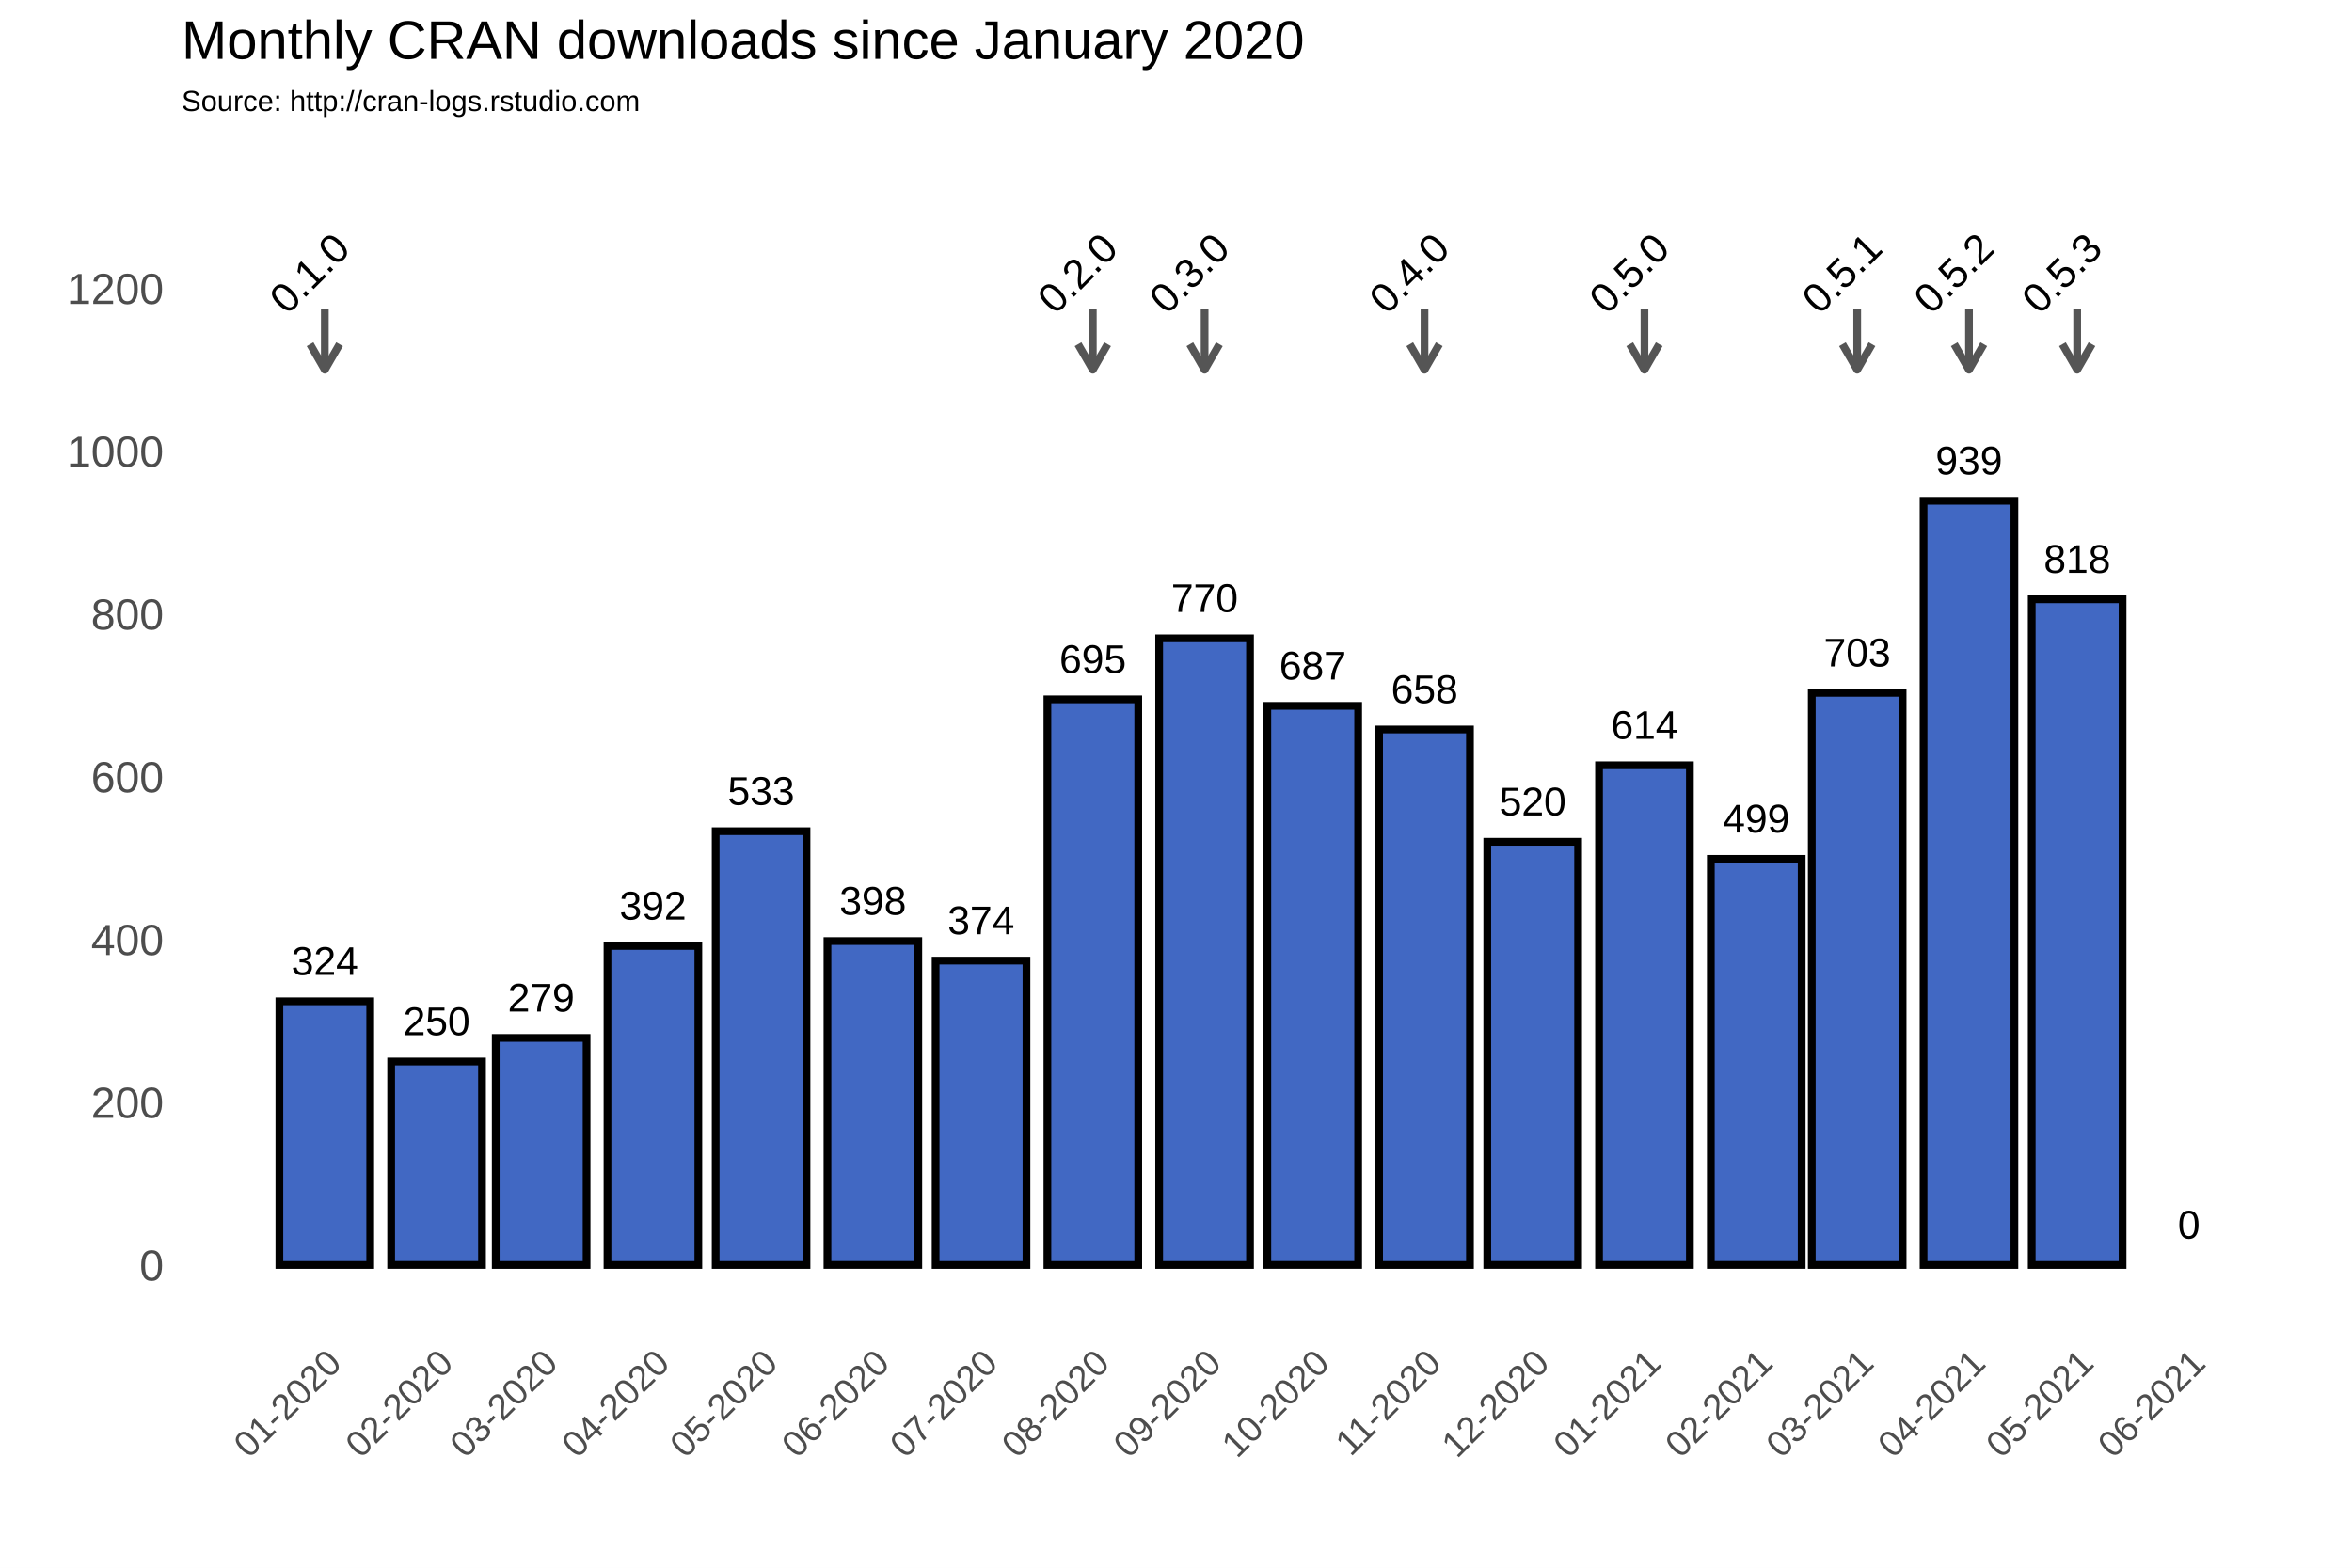
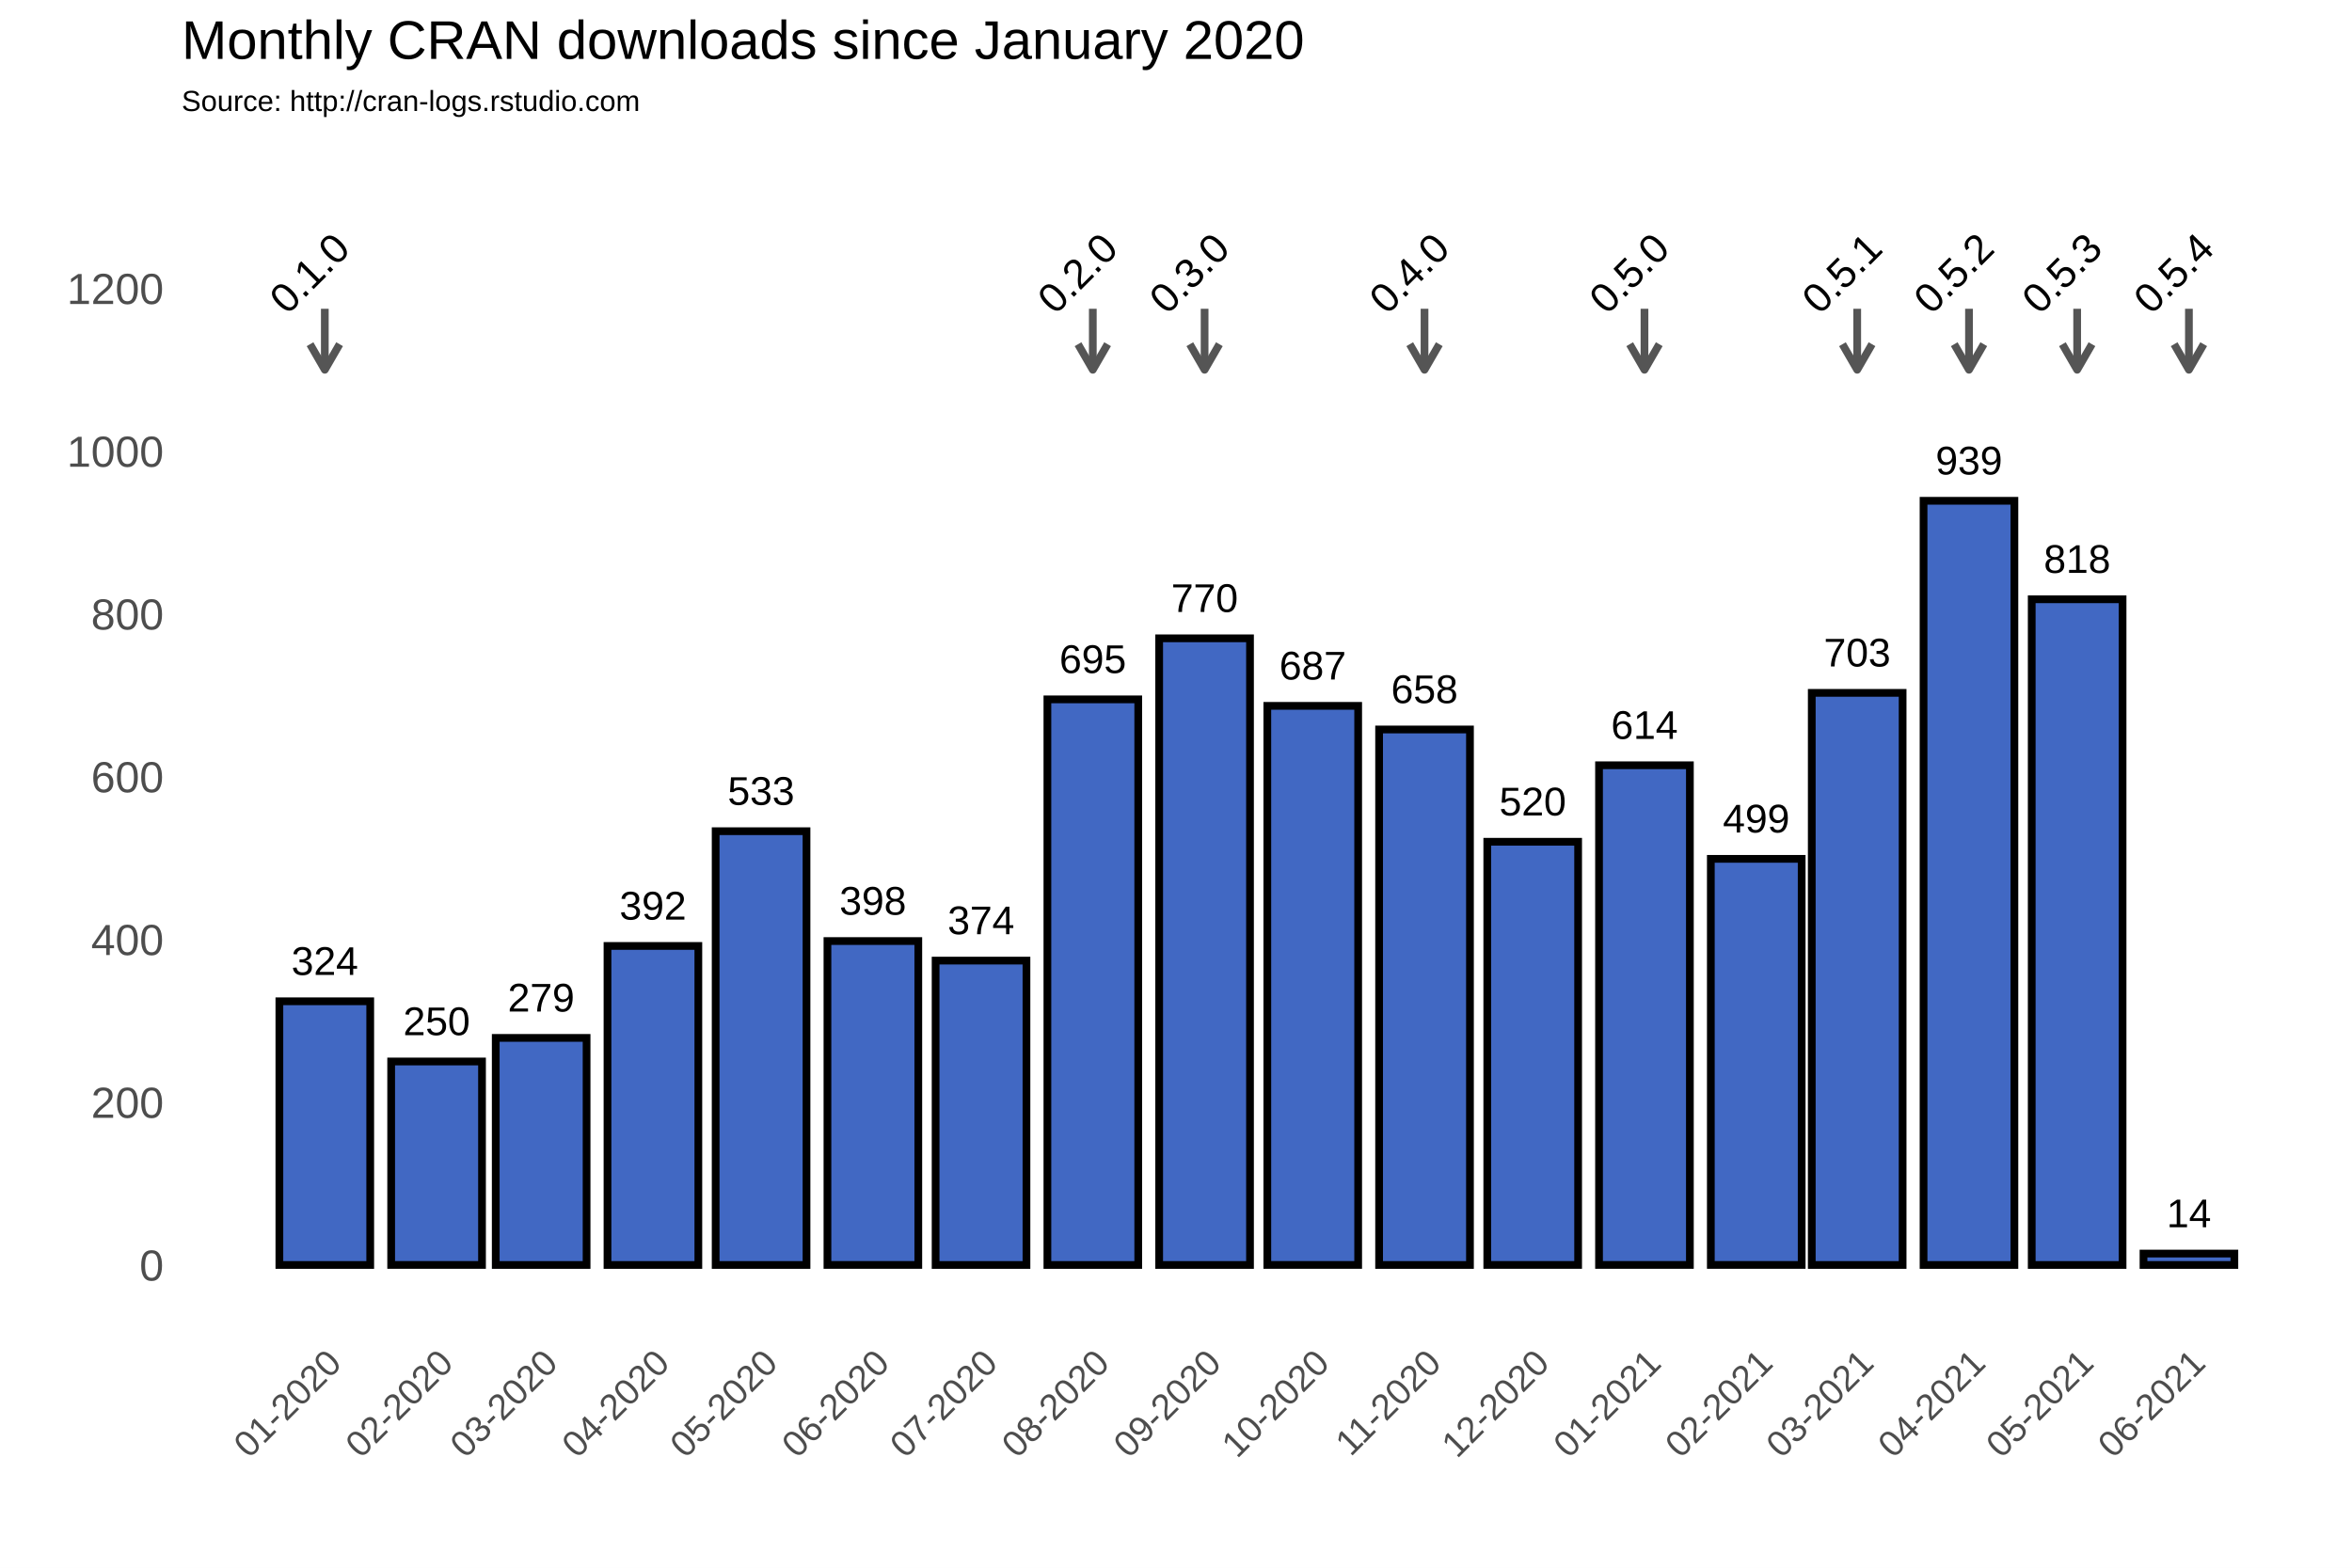
<svg xmlns="http://www.w3.org/2000/svg" class="svglite" width="648.00pt" height="432.00pt" viewBox="0 0 648.00 432.00">
  <defs>
    <style type="text/css">
    .svglite line, .svglite polyline, .svglite polygon, .svglite path, .svglite rect, .svglite circle {
      fill: none;
      stroke: #000000;
      stroke-linecap: round;
      stroke-linejoin: round;
      stroke-miterlimit: 10.00;
    }
  </style>
  </defs>
  <rect width="100%" height="100%" style="stroke: none; fill: #FFFFFF;" />
  <defs>
    <clipPath id="cpMC4wMHw2NDguMDB8MC4wMHw0MzIuMDA=">
      <rect x="0.00" y="0.00" width="648.00" height="432.00" />
    </clipPath>
  </defs>
  <g clip-path="url(#cpMC4wMHw2NDguMDB8MC4wMHw0MzIuMDA=)">
    <rect x="0.00" y="0.00" width="648.00" height="432.00" style="stroke-width: 1.07; stroke: #FFFFFF; fill: #FFFFFF;" />
  </g>
  <defs>
    <clipPath id="cpNTAuMDR8NjQyLjUyfDM3Ljc2fDM2My4zOA==">
      <rect x="50.04" y="37.76" width="592.48" height="325.62" />
    </clipPath>
  </defs>
  <g clip-path="url(#cpNTAuMDR8NjQyLjUyfDM3Ljc2fDM2My4zOA==)">
    <rect x="50.04" y="37.76" width="592.48" height="325.62" style="stroke-width: 1.07; stroke: none;" />
    <polyline points="50.04,326.15 642.52,326.15 " style="stroke-width: 0.53; stroke: #FFFFFF; stroke-linecap: butt;" />
    <polyline points="50.04,281.30 642.52,281.30 " style="stroke-width: 0.53; stroke: #FFFFFF; stroke-linecap: butt;" />
    <polyline points="50.04,236.45 642.52,236.45 " style="stroke-width: 0.53; stroke: #FFFFFF; stroke-linecap: butt;" />
    <polyline points="50.04,191.60 642.52,191.60 " style="stroke-width: 0.53; stroke: #FFFFFF; stroke-linecap: butt;" />
    <polyline points="50.04,146.75 642.52,146.75 " style="stroke-width: 0.53; stroke: #FFFFFF; stroke-linecap: butt;" />
    <polyline points="50.04,101.90 642.52,101.90 " style="stroke-width: 0.53; stroke: #FFFFFF; stroke-linecap: butt;" />
    <polyline points="50.04,57.04 642.52,57.04 " style="stroke-width: 0.53; stroke: #FFFFFF; stroke-linecap: butt;" />
    <polyline points="58.70,363.38 58.70,37.76 " style="stroke-width: 0.53; stroke: #FFFFFF; stroke-linecap: butt;" />
    <polyline points="74.09,363.38 74.09,37.76 " style="stroke-width: 0.53; stroke: #FFFFFF; stroke-linecap: butt;" />
    <polyline points="104.89,363.38 104.89,37.76 " style="stroke-width: 0.53; stroke: #FFFFFF; stroke-linecap: butt;" />
    <polyline points="134.69,363.38 134.69,37.76 " style="stroke-width: 0.53; stroke: #FFFFFF; stroke-linecap: butt;" />
    <polyline points="164.49,363.38 164.49,37.76 " style="stroke-width: 0.53; stroke: #FFFFFF; stroke-linecap: butt;" />
    <polyline points="194.79,363.38 194.79,37.76 " style="stroke-width: 0.53; stroke: #FFFFFF; stroke-linecap: butt;" />
    <polyline points="225.09,363.38 225.09,37.76 " style="stroke-width: 0.53; stroke: #FFFFFF; stroke-linecap: butt;" />
    <polyline points="255.39,363.38 255.39,37.76 " style="stroke-width: 0.53; stroke: #FFFFFF; stroke-linecap: butt;" />
    <polyline points="285.69,363.38 285.69,37.76 " style="stroke-width: 0.53; stroke: #FFFFFF; stroke-linecap: butt;" />
    <polyline points="316.48,363.38 316.48,37.76 " style="stroke-width: 0.53; stroke: #FFFFFF; stroke-linecap: butt;" />
    <polyline points="346.78,363.38 346.78,37.76 " style="stroke-width: 0.53; stroke: #FFFFFF; stroke-linecap: butt;" />
    <polyline points="377.08,363.38 377.08,37.76 " style="stroke-width: 0.53; stroke: #FFFFFF; stroke-linecap: butt;" />
    <polyline points="407.38,363.38 407.38,37.76 " style="stroke-width: 0.53; stroke: #FFFFFF; stroke-linecap: butt;" />
    <polyline points="437.67,363.38 437.67,37.76 " style="stroke-width: 0.53; stroke: #FFFFFF; stroke-linecap: butt;" />
    <polyline points="468.47,363.38 468.47,37.76 " style="stroke-width: 0.53; stroke: #FFFFFF; stroke-linecap: butt;" />
    <polyline points="497.77,363.38 497.77,37.76 " style="stroke-width: 0.53; stroke: #FFFFFF; stroke-linecap: butt;" />
    <polyline points="527.08,363.38 527.08,37.76 " style="stroke-width: 0.53; stroke: #FFFFFF; stroke-linecap: butt;" />
    <polyline points="557.38,363.38 557.38,37.76 " style="stroke-width: 0.53; stroke: #FFFFFF; stroke-linecap: butt;" />
    <polyline points="587.68,363.38 587.68,37.76 " style="stroke-width: 0.53; stroke: #FFFFFF; stroke-linecap: butt;" />
    <polyline points="618.47,363.38 618.47,37.76 " style="stroke-width: 0.53; stroke: #FFFFFF; stroke-linecap: butt;" />
    <polyline points="633.87,363.38 633.87,37.76 " style="stroke-width: 0.53; stroke: #FFFFFF; stroke-linecap: butt;" />
    <polyline points="50.04,348.58 642.52,348.58 " style="stroke-width: 1.07; stroke: #FFFFFF; stroke-linecap: butt;" />
    <polyline points="50.04,303.73 642.52,303.73 " style="stroke-width: 1.07; stroke: #FFFFFF; stroke-linecap: butt;" />
    <polyline points="50.04,258.88 642.52,258.88 " style="stroke-width: 1.07; stroke: #FFFFFF; stroke-linecap: butt;" />
    <polyline points="50.04,214.02 642.52,214.02 " style="stroke-width: 1.07; stroke: #FFFFFF; stroke-linecap: butt;" />
    <polyline points="50.04,169.17 642.52,169.17 " style="stroke-width: 1.07; stroke: #FFFFFF; stroke-linecap: butt;" />
    <polyline points="50.04,124.32 642.52,124.32 " style="stroke-width: 1.07; stroke: #FFFFFF; stroke-linecap: butt;" />
    <polyline points="50.04,79.47 642.52,79.47 " style="stroke-width: 1.07; stroke: #FFFFFF; stroke-linecap: butt;" />
    <polyline points="89.49,363.38 89.49,37.76 " style="stroke-width: 1.07; stroke: #FFFFFF; stroke-linecap: butt;" />
    <polyline points="120.29,363.38 120.29,37.76 " style="stroke-width: 1.07; stroke: #FFFFFF; stroke-linecap: butt;" />
    <polyline points="149.09,363.38 149.09,37.76 " style="stroke-width: 1.07; stroke: #FFFFFF; stroke-linecap: butt;" />
    <polyline points="179.89,363.38 179.89,37.76 " style="stroke-width: 1.07; stroke: #FFFFFF; stroke-linecap: butt;" />
    <polyline points="209.69,363.38 209.69,37.76 " style="stroke-width: 1.07; stroke: #FFFFFF; stroke-linecap: butt;" />
    <polyline points="240.49,363.38 240.49,37.76 " style="stroke-width: 1.07; stroke: #FFFFFF; stroke-linecap: butt;" />
    <polyline points="270.29,363.38 270.29,37.76 " style="stroke-width: 1.07; stroke: #FFFFFF; stroke-linecap: butt;" />
    <polyline points="301.08,363.38 301.08,37.76 " style="stroke-width: 1.07; stroke: #FFFFFF; stroke-linecap: butt;" />
    <polyline points="331.88,363.38 331.88,37.76 " style="stroke-width: 1.07; stroke: #FFFFFF; stroke-linecap: butt;" />
    <polyline points="361.68,363.38 361.68,37.76 " style="stroke-width: 1.07; stroke: #FFFFFF; stroke-linecap: butt;" />
    <polyline points="392.47,363.38 392.47,37.76 " style="stroke-width: 1.07; stroke: #FFFFFF; stroke-linecap: butt;" />
    <polyline points="422.28,363.38 422.28,37.76 " style="stroke-width: 1.07; stroke: #FFFFFF; stroke-linecap: butt;" />
    <polyline points="453.07,363.38 453.07,37.76 " style="stroke-width: 1.07; stroke: #FFFFFF; stroke-linecap: butt;" />
    <polyline points="483.87,363.38 483.87,37.76 " style="stroke-width: 1.07; stroke: #FFFFFF; stroke-linecap: butt;" />
    <polyline points="511.68,363.38 511.68,37.76 " style="stroke-width: 1.07; stroke: #FFFFFF; stroke-linecap: butt;" />
    <polyline points="542.48,363.38 542.48,37.76 " style="stroke-width: 1.07; stroke: #FFFFFF; stroke-linecap: butt;" />
    <polyline points="572.28,363.38 572.28,37.76 " style="stroke-width: 1.07; stroke: #FFFFFF; stroke-linecap: butt;" />
    <polyline points="603.07,363.38 603.07,37.76 " style="stroke-width: 1.07; stroke: #FFFFFF; stroke-linecap: butt;" />
    <rect x="76.97" y="275.92" width="25.03" height="72.66" style="stroke-width: 2.13; stroke-linecap: square; stroke-linejoin: miter; fill: #4168C3;" />
    <rect x="107.77" y="292.51" width="25.03" height="56.06" style="stroke-width: 2.13; stroke-linecap: square; stroke-linejoin: miter; fill: #4168C3;" />
    <rect x="136.58" y="286.01" width="25.03" height="62.57" style="stroke-width: 2.13; stroke-linecap: square; stroke-linejoin: miter; fill: #4168C3;" />
    <rect x="167.37" y="260.67" width="25.03" height="87.91" style="stroke-width: 2.13; stroke-linecap: square; stroke-linejoin: miter; fill: #4168C3;" />
    <rect x="197.17" y="229.05" width="25.03" height="119.53" style="stroke-width: 2.13; stroke-linecap: square; stroke-linejoin: miter; fill: #4168C3;" />
    <rect x="227.97" y="259.32" width="25.03" height="89.25" style="stroke-width: 2.13; stroke-linecap: square; stroke-linejoin: miter; fill: #4168C3;" />
    <rect x="257.77" y="264.71" width="25.03" height="83.87" style="stroke-width: 2.13; stroke-linecap: square; stroke-linejoin: miter; fill: #4168C3;" />
    <rect x="288.57" y="192.72" width="25.03" height="155.86" style="stroke-width: 2.13; stroke-linecap: square; stroke-linejoin: miter; fill: #4168C3;" />
    <rect x="319.36" y="175.90" width="25.03" height="172.68" style="stroke-width: 2.13; stroke-linecap: square; stroke-linejoin: miter; fill: #4168C3;" />
    <rect x="349.16" y="194.51" width="25.03" height="154.06" style="stroke-width: 2.13; stroke-linecap: square; stroke-linejoin: miter; fill: #4168C3;" />
    <rect x="379.96" y="201.02" width="25.03" height="147.56" style="stroke-width: 2.13; stroke-linecap: square; stroke-linejoin: miter; fill: #4168C3;" />
    <rect x="409.76" y="231.96" width="25.03" height="116.61" style="stroke-width: 2.13; stroke-linecap: square; stroke-linejoin: miter; fill: #4168C3;" />
    <rect x="440.55" y="210.88" width="25.03" height="137.69" style="stroke-width: 2.13; stroke-linecap: square; stroke-linejoin: miter; fill: #4168C3;" />
    <rect x="471.35" y="236.67" width="25.03" height="111.90" style="stroke-width: 2.13; stroke-linecap: square; stroke-linejoin: miter; fill: #4168C3;" />
    <rect x="499.16" y="190.93" width="25.03" height="157.65" style="stroke-width: 2.13; stroke-linecap: square; stroke-linejoin: miter; fill: #4168C3;" />
    <rect x="529.96" y="138.00" width="25.03" height="210.58" style="stroke-width: 2.13; stroke-linecap: square; stroke-linejoin: miter; fill: #4168C3;" />
    <rect x="559.76" y="165.14" width="25.03" height="183.44" style="stroke-width: 2.13; stroke-linecap: square; stroke-linejoin: miter; fill: #4168C3;" />
-     <rect x="590.56" y="348.58" width="25.03" height="0.00" style="stroke-width: 2.13; stroke-linecap: square; stroke-linejoin: miter; fill: #4168C3;" />
+     <rect x="590.56" y="345.44" width="25.03" height="3.14" style="stroke-width: 2.13; stroke-linecap: square; stroke-linejoin: miter; fill: #4168C3;" />
    <text x="89.49" y="268.66" text-anchor="middle" style="font-size: 11.04px; font-family: Arial;" textLength="18.40px" lengthAdjust="spacingAndGlyphs">324</text>
    <text x="120.29" y="285.25" text-anchor="middle" style="font-size: 11.04px; font-family: Arial;" textLength="18.40px" lengthAdjust="spacingAndGlyphs">250</text>
    <text x="149.09" y="278.75" text-anchor="middle" style="font-size: 11.04px; font-family: Arial;" textLength="18.40px" lengthAdjust="spacingAndGlyphs">279</text>
    <text x="179.89" y="253.41" text-anchor="middle" style="font-size: 11.04px; font-family: Arial;" textLength="18.40px" lengthAdjust="spacingAndGlyphs">392</text>
    <text x="209.69" y="221.79" text-anchor="middle" style="font-size: 11.04px; font-family: Arial;" textLength="18.40px" lengthAdjust="spacingAndGlyphs">533</text>
    <text x="240.49" y="252.06" text-anchor="middle" style="font-size: 11.04px; font-family: Arial;" textLength="18.40px" lengthAdjust="spacingAndGlyphs">398</text>
    <text x="270.29" y="257.44" text-anchor="middle" style="font-size: 11.04px; font-family: Arial;" textLength="18.40px" lengthAdjust="spacingAndGlyphs">374</text>
    <text x="301.08" y="185.46" text-anchor="middle" style="font-size: 11.04px; font-family: Arial;" textLength="18.40px" lengthAdjust="spacingAndGlyphs">695</text>
    <text x="331.88" y="168.64" text-anchor="middle" style="font-size: 11.04px; font-family: Arial;" textLength="18.40px" lengthAdjust="spacingAndGlyphs">770</text>
    <text x="361.68" y="187.25" text-anchor="middle" style="font-size: 11.04px; font-family: Arial;" textLength="18.40px" lengthAdjust="spacingAndGlyphs">687</text>
    <text x="392.47" y="193.75" text-anchor="middle" style="font-size: 11.04px; font-family: Arial;" textLength="18.40px" lengthAdjust="spacingAndGlyphs">658</text>
    <text x="422.28" y="224.70" text-anchor="middle" style="font-size: 11.04px; font-family: Arial;" textLength="18.40px" lengthAdjust="spacingAndGlyphs">520</text>
    <text x="453.07" y="203.62" text-anchor="middle" style="font-size: 11.04px; font-family: Arial;" textLength="18.40px" lengthAdjust="spacingAndGlyphs">614</text>
    <text x="483.87" y="229.41" text-anchor="middle" style="font-size: 11.04px; font-family: Arial;" textLength="18.40px" lengthAdjust="spacingAndGlyphs">499</text>
    <text x="511.68" y="183.66" text-anchor="middle" style="font-size: 11.04px; font-family: Arial;" textLength="18.40px" lengthAdjust="spacingAndGlyphs">703</text>
    <text x="542.48" y="130.74" text-anchor="middle" style="font-size: 11.04px; font-family: Arial;" textLength="18.40px" lengthAdjust="spacingAndGlyphs">939</text>
    <text x="572.28" y="157.87" text-anchor="middle" style="font-size: 11.04px; font-family: Arial;" textLength="18.40px" lengthAdjust="spacingAndGlyphs">818</text>
-     <text x="603.07" y="341.31" text-anchor="middle" style="font-size: 11.04px; font-family: Arial;" textLength="6.13px" lengthAdjust="spacingAndGlyphs">0</text>
+     <text x="603.07" y="338.18" text-anchor="middle" style="font-size: 11.04px; font-family: Arial;" textLength="12.27px" lengthAdjust="spacingAndGlyphs">14</text>
    <line x1="89.49" y1="85.08" x2="89.49" y2="101.90" style="stroke-width: 2.13; stroke: #555555; stroke-linecap: butt;" />
    <polyline points="85.42,94.85 89.49,101.90 93.56,94.85 " style="stroke-width: 2.13; stroke: #555555; stroke-linecap: butt;" />
    <line x1="301.08" y1="85.08" x2="301.08" y2="101.90" style="stroke-width: 2.13; stroke: #555555; stroke-linecap: butt;" />
    <polyline points="297.01,94.85 301.08,101.90 305.15,94.85 " style="stroke-width: 2.13; stroke: #555555; stroke-linecap: butt;" />
    <line x1="331.88" y1="85.08" x2="331.88" y2="101.90" style="stroke-width: 2.13; stroke: #555555; stroke-linecap: butt;" />
    <polyline points="327.81,94.85 331.88,101.90 335.95,94.85 " style="stroke-width: 2.13; stroke: #555555; stroke-linecap: butt;" />
    <line x1="392.47" y1="85.08" x2="392.47" y2="101.90" style="stroke-width: 2.13; stroke: #555555; stroke-linecap: butt;" />
    <polyline points="388.40,94.85 392.47,101.90 396.54,94.85 " style="stroke-width: 2.13; stroke: #555555; stroke-linecap: butt;" />
    <line x1="453.07" y1="85.08" x2="453.07" y2="101.90" style="stroke-width: 2.13; stroke: #555555; stroke-linecap: butt;" />
    <polyline points="449.00,94.85 453.07,101.90 457.14,94.85 " style="stroke-width: 2.13; stroke: #555555; stroke-linecap: butt;" />
    <line x1="511.68" y1="85.08" x2="511.68" y2="101.90" style="stroke-width: 2.13; stroke: #555555; stroke-linecap: butt;" />
    <polyline points="507.61,94.85 511.68,101.90 515.75,94.85 " style="stroke-width: 2.13; stroke: #555555; stroke-linecap: butt;" />
    <line x1="542.48" y1="85.08" x2="542.48" y2="101.90" style="stroke-width: 2.13; stroke: #555555; stroke-linecap: butt;" />
    <polyline points="538.41,94.85 542.48,101.90 546.55,94.85 " style="stroke-width: 2.13; stroke: #555555; stroke-linecap: butt;" />
    <line x1="572.28" y1="85.08" x2="572.28" y2="101.90" style="stroke-width: 2.13; stroke: #555555; stroke-linecap: butt;" />
    <polyline points="568.21,94.85 572.28,101.90 576.35,94.85 " style="stroke-width: 2.13; stroke: #555555; stroke-linecap: butt;" />
+     <line x1="603.07" y1="85.08" x2="603.07" y2="101.90" style="stroke-width: 2.13; stroke: #555555; stroke-linecap: butt;" />
+     <polyline points="599.00,94.85 603.07,101.90 607.14,94.85 " style="stroke-width: 2.13; stroke: #555555; stroke-linecap: butt;" />
    <text transform="translate(88.05,78.03) rotate(-45)" text-anchor="middle" style="font-size: 11.38px; font-family: Arial;" textLength="25.31px" lengthAdjust="spacingAndGlyphs">0.1.0</text>
    <text transform="translate(299.64,78.03) rotate(-45)" text-anchor="middle" style="font-size: 11.38px; font-family: Arial;" textLength="25.31px" lengthAdjust="spacingAndGlyphs">0.2.0</text>
    <text transform="translate(330.44,78.03) rotate(-45)" text-anchor="middle" style="font-size: 11.38px; font-family: Arial;" textLength="25.31px" lengthAdjust="spacingAndGlyphs">0.3.0</text>
    <text transform="translate(391.04,78.03) rotate(-45)" text-anchor="middle" style="font-size: 11.38px; font-family: Arial;" textLength="25.31px" lengthAdjust="spacingAndGlyphs">0.4.0</text>
    <text transform="translate(451.63,78.03) rotate(-45)" text-anchor="middle" style="font-size: 11.38px; font-family: Arial;" textLength="25.31px" lengthAdjust="spacingAndGlyphs">0.5.0</text>
    <text transform="translate(510.24,78.03) rotate(-45)" text-anchor="middle" style="font-size: 11.38px; font-family: Arial;" textLength="25.31px" lengthAdjust="spacingAndGlyphs">0.5.1</text>
    <text transform="translate(541.04,78.03) rotate(-45)" text-anchor="middle" style="font-size: 11.38px; font-family: Arial;" textLength="25.31px" lengthAdjust="spacingAndGlyphs">0.5.2</text>
    <text transform="translate(570.84,78.03) rotate(-45)" text-anchor="middle" style="font-size: 11.38px; font-family: Arial;" textLength="25.31px" lengthAdjust="spacingAndGlyphs">0.5.3</text>
+     <text transform="translate(601.63,78.03) rotate(-45)" text-anchor="middle" style="font-size: 11.38px; font-family: Arial;" textLength="25.31px" lengthAdjust="spacingAndGlyphs">0.5.4</text>
  </g>
  <g clip-path="url(#cpMC4wMHw2NDguMDB8MC4wMHw0MzIuMDA=)">
    <text x="45.11" y="352.88" text-anchor="end" style="font-size: 12.00px; fill: #4D4D4D; font-family: Arial;" textLength="6.67px" lengthAdjust="spacingAndGlyphs">0</text>
    <text x="45.11" y="308.03" text-anchor="end" style="font-size: 12.00px; fill: #4D4D4D; font-family: Arial;" textLength="20.02px" lengthAdjust="spacingAndGlyphs">200</text>
    <text x="45.11" y="263.17" text-anchor="end" style="font-size: 12.00px; fill: #4D4D4D; font-family: Arial;" textLength="20.02px" lengthAdjust="spacingAndGlyphs">400</text>
    <text x="45.11" y="218.32" text-anchor="end" style="font-size: 12.00px; fill: #4D4D4D; font-family: Arial;" textLength="20.02px" lengthAdjust="spacingAndGlyphs">600</text>
    <text x="45.11" y="173.47" text-anchor="end" style="font-size: 12.00px; fill: #4D4D4D; font-family: Arial;" textLength="20.02px" lengthAdjust="spacingAndGlyphs">800</text>
    <text x="45.11" y="128.62" text-anchor="end" style="font-size: 12.00px; fill: #4D4D4D; font-family: Arial;" textLength="26.70px" lengthAdjust="spacingAndGlyphs">1000</text>
    <text x="45.11" y="83.77" text-anchor="end" style="font-size: 12.00px; fill: #4D4D4D; font-family: Arial;" textLength="26.70px" lengthAdjust="spacingAndGlyphs">1200</text>
    <text transform="translate(94.56,376.17) rotate(-45)" text-anchor="end" style="font-size: 10.00px; fill: #4D4D4D; font-family: Arial;" textLength="36.73px" lengthAdjust="spacingAndGlyphs">01-2020</text>
    <text transform="translate(125.35,376.17) rotate(-45)" text-anchor="end" style="font-size: 10.00px; fill: #4D4D4D; font-family: Arial;" textLength="36.73px" lengthAdjust="spacingAndGlyphs">02-2020</text>
    <text transform="translate(154.16,376.17) rotate(-45)" text-anchor="end" style="font-size: 10.00px; fill: #4D4D4D; font-family: Arial;" textLength="36.73px" lengthAdjust="spacingAndGlyphs">03-2020</text>
    <text transform="translate(184.96,376.17) rotate(-45)" text-anchor="end" style="font-size: 10.00px; fill: #4D4D4D; font-family: Arial;" textLength="36.73px" lengthAdjust="spacingAndGlyphs">04-2020</text>
    <text transform="translate(214.76,376.17) rotate(-45)" text-anchor="end" style="font-size: 10.00px; fill: #4D4D4D; font-family: Arial;" textLength="36.73px" lengthAdjust="spacingAndGlyphs">05-2020</text>
    <text transform="translate(245.55,376.17) rotate(-45)" text-anchor="end" style="font-size: 10.00px; fill: #4D4D4D; font-family: Arial;" textLength="36.73px" lengthAdjust="spacingAndGlyphs">06-2020</text>
    <text transform="translate(275.35,376.17) rotate(-45)" text-anchor="end" style="font-size: 10.00px; fill: #4D4D4D; font-family: Arial;" textLength="36.73px" lengthAdjust="spacingAndGlyphs">07-2020</text>
    <text transform="translate(306.15,376.17) rotate(-45)" text-anchor="end" style="font-size: 10.00px; fill: #4D4D4D; font-family: Arial;" textLength="36.73px" lengthAdjust="spacingAndGlyphs">08-2020</text>
    <text transform="translate(336.94,376.17) rotate(-45)" text-anchor="end" style="font-size: 10.00px; fill: #4D4D4D; font-family: Arial;" textLength="36.73px" lengthAdjust="spacingAndGlyphs">09-2020</text>
    <text transform="translate(366.75,376.17) rotate(-45)" text-anchor="end" style="font-size: 10.00px; fill: #4D4D4D; font-family: Arial;" textLength="36.73px" lengthAdjust="spacingAndGlyphs">10-2020</text>
    <text transform="translate(397.54,376.17) rotate(-45)" text-anchor="end" style="font-size: 10.00px; fill: #4D4D4D; font-family: Arial;" textLength="35.99px" lengthAdjust="spacingAndGlyphs">11-2020</text>
    <text transform="translate(427.34,376.17) rotate(-45)" text-anchor="end" style="font-size: 10.00px; fill: #4D4D4D; font-family: Arial;" textLength="36.73px" lengthAdjust="spacingAndGlyphs">12-2020</text>
    <text transform="translate(458.14,376.17) rotate(-45)" text-anchor="end" style="font-size: 10.00px; fill: #4D4D4D; font-family: Arial;" textLength="36.73px" lengthAdjust="spacingAndGlyphs">01-2021</text>
    <text transform="translate(488.93,376.17) rotate(-45)" text-anchor="end" style="font-size: 10.00px; fill: #4D4D4D; font-family: Arial;" textLength="36.73px" lengthAdjust="spacingAndGlyphs">02-2021</text>
    <text transform="translate(516.75,376.17) rotate(-45)" text-anchor="end" style="font-size: 10.00px; fill: #4D4D4D; font-family: Arial;" textLength="36.73px" lengthAdjust="spacingAndGlyphs">03-2021</text>
    <text transform="translate(547.54,376.17) rotate(-45)" text-anchor="end" style="font-size: 10.00px; fill: #4D4D4D; font-family: Arial;" textLength="36.73px" lengthAdjust="spacingAndGlyphs">04-2021</text>
    <text transform="translate(577.34,376.17) rotate(-45)" text-anchor="end" style="font-size: 10.00px; fill: #4D4D4D; font-family: Arial;" textLength="36.73px" lengthAdjust="spacingAndGlyphs">05-2021</text>
    <text transform="translate(608.14,376.17) rotate(-45)" text-anchor="end" style="font-size: 10.00px; fill: #4D4D4D; font-family: Arial;" textLength="36.73px" lengthAdjust="spacingAndGlyphs">06-2021</text>
    <text x="50.04" y="30.59" style="font-size: 8.00px; font-family: Arial;" textLength="126.32px" lengthAdjust="spacingAndGlyphs">Source: http://cran-logs.rstudio.com</text>
    <text x="50.04" y="16.22" style="font-size: 15.00px; font-family: Arial;" textLength="309.25px" lengthAdjust="spacingAndGlyphs">Monthly CRAN downloads since January 2020</text>
  </g>
</svg>
